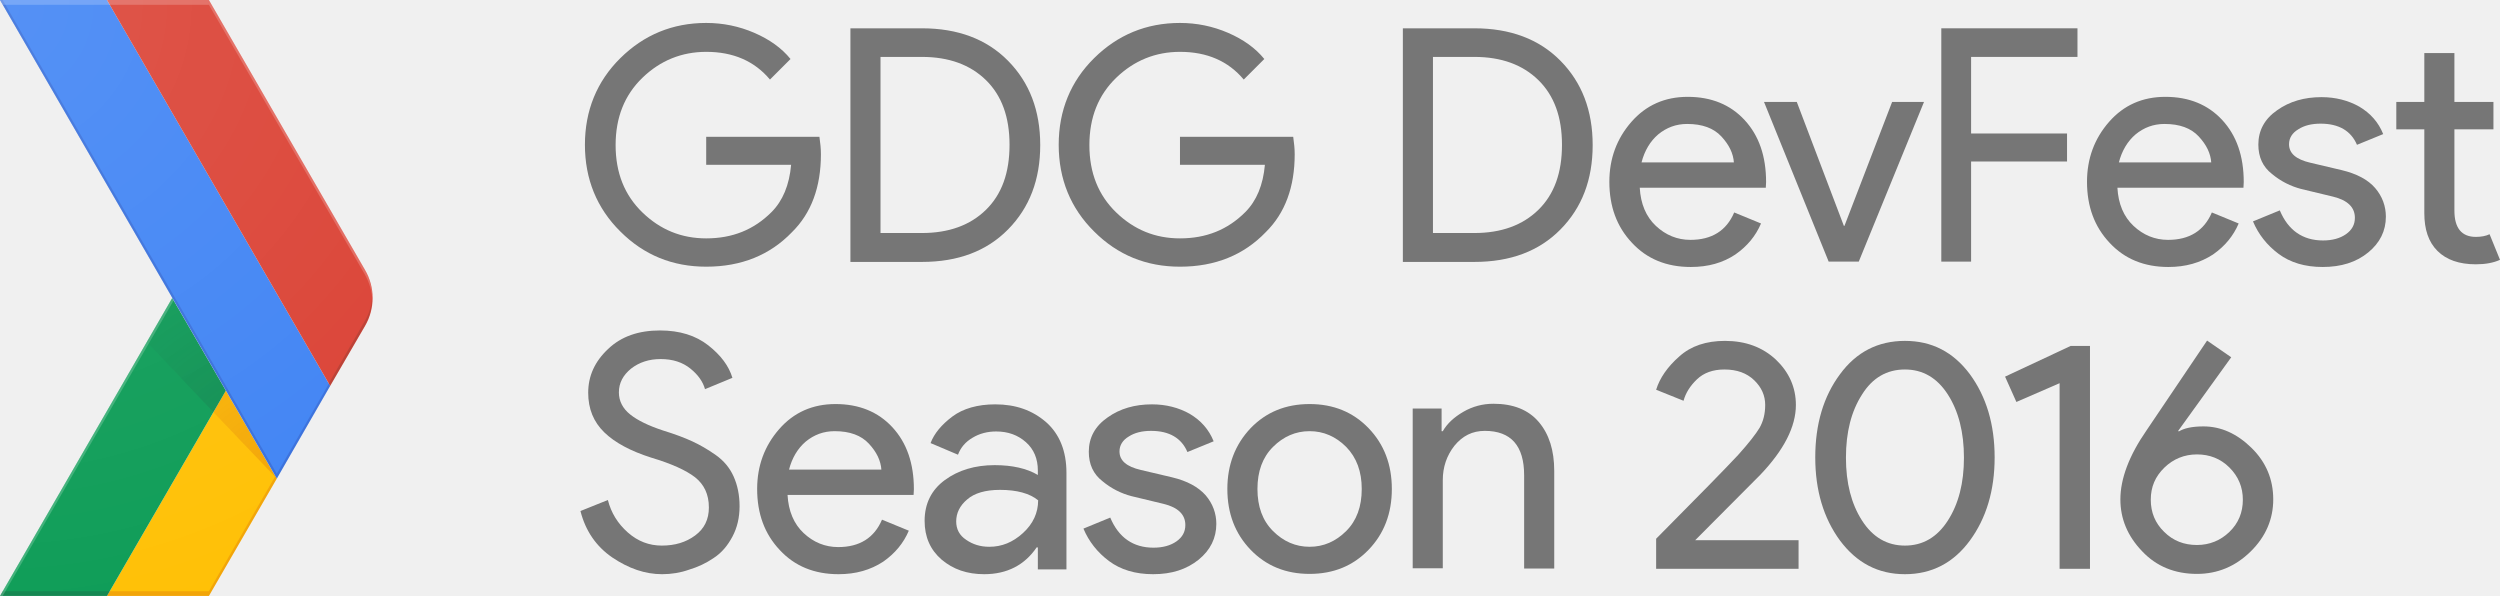
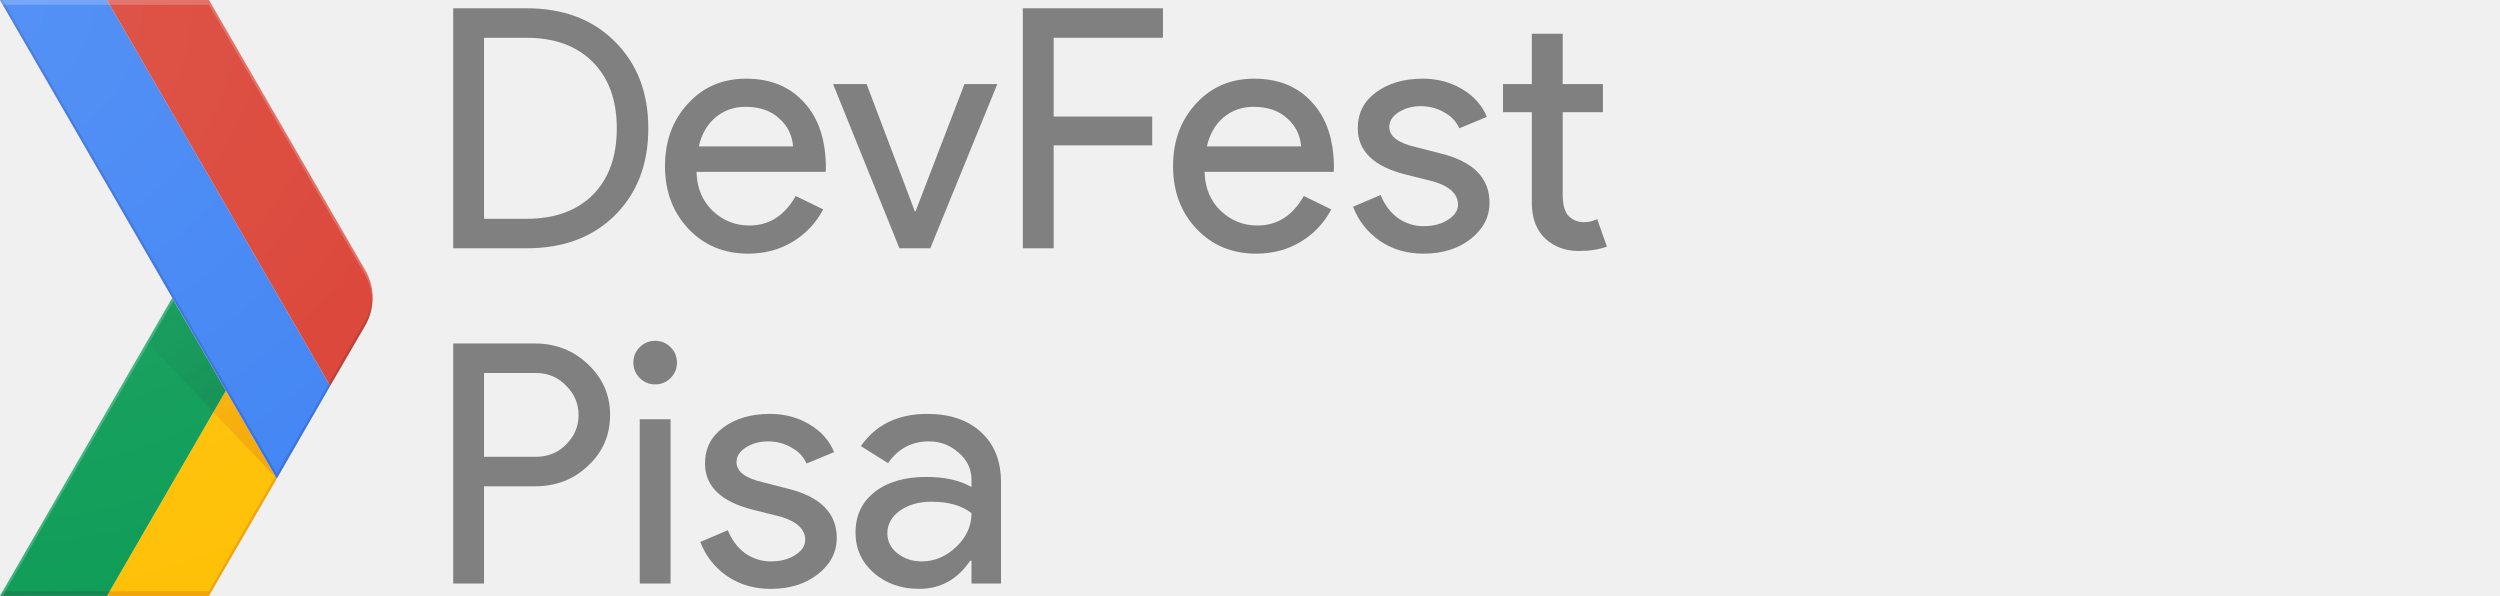
- <svg xmlns="http://www.w3.org/2000/svg" id="Layer_4" viewBox="0 0 839 200">
-   <style>.st0{fill:none;} .st1{fill:#FFC107;} .st2{fill:#0F9D58;} .st3{opacity:0.2;fill:#BF360C;enable-background:new ;} .st4{opacity:0.2;fill:#263238;enable-background:new ;} .st5{opacity:0.2;fill:#FFFFFF;enable-background:new ;} .st6{fill:url(#XMLID_126_);} .st7{fill:url(#XMLID_127_);} .st8{fill:#4285F4;} .st9{fill:#DB4437;} .st10{opacity:0.2;fill:#1A237E;enable-background:new ;} .st11{opacity:0.2;fill:#3E2723;enable-background:new ;} .st12{fill:url(#XMLID_128_);} .st13{fill:#767676;}</style>
+ <svg xmlns="http://www.w3.org/2000/svg" version="1.1" viewBox="0 0 839 200" id="Layer_4">
+   <defs id="defs3408" />
+   <style id="style3337">.st0{fill:none;} .st1{fill:#FFC107;} .st2{fill:#0F9D58;} .st3{opacity:0.2;fill:#BF360C;enable-background:new ;} .st4{opacity:0.2;fill:#263238;enable-background:new ;} .st5{opacity:0.2;fill:#FFFFFF;enable-background:new ;} .st6{fill:url(#XMLID_126_);} .st7{fill:url(#XMLID_127_);} .st8{fill:#4285F4;} .st9{fill:#DB4437;} .st10{opacity:0.2;fill:#1A237E;enable-background:new ;} .st11{opacity:0.2;fill:#3E2723;enable-background:new ;} .st12{fill:url(#XMLID_128_);} .st13{fill:#767676;}</style>
  <g id="XMLID_60_">
    <g id="XMLID_61_">
      <g id="XMLID_62_">
-         <path id="XMLID_106_" class="st0" d="M122.5 90.6L70.1 0H0l57.8 100L0 200h70.1l52.4-90.6c3.3-5.8 3.3-13 0-18.8z" />
-         <path id="XMLID_105_" class="st1" d="M92.4 159.8l-16.6-28.7L35.9 200h34.2l22.8-39.4z" />
-         <path id="XMLID_104_" class="st0" d="M122.5 90.6L70.1 0H0l57.8 100L0 200h70.1l52.4-90.6c3.3-5.8 3.3-13 0-18.8z" />
-         <path id="XMLID_103_" class="st2" d="M57.8 100l18 31.1L35.9 200H0z" />
-         <path id="XMLID_102_" class="st0" d="M122.5 90.6L70.1 0H0l57.8 100L0 200h70.1l52.4-90.6c3.3-5.8 3.3-13 0-18.8z" />
-         <path id="XMLID_101_" class="st3" d="M70.1 198.4H36.8l-.9 1.6h34.2l22.8-39.4-.5-.8z" />
-         <path id="XMLID_100_" class="st0" d="M122.5 90.6L70.1 0H0l57.8 100L0 200h70.1l52.4-90.6c3.3-5.8 3.3-13 0-18.8z" />
-         <path id="XMLID_99_" class="st4" d="M.9 198.4L0 200h35.9l.9-1.6z" />
-         <path id="XMLID_98_" class="st0" d="M122.5 90.6L70.1 0H0l57.8 100L0 200h70.1l52.4-90.6c3.3-5.8 3.3-13 0-18.8z" />
-         <path id="XMLID_96_" class="st5" d="M0 200h.9l57.4-99.2-.5-.8z" />
-         <path id="XMLID_94_" class="st0" d="M122.5 90.6L70.1 0H0l57.8 100L0 200h70.1l52.4-90.6c3.3-5.8 3.3-13 0-18.8z" />
-         <radialGradient id="XMLID_126_" cx="92.62" cy="2707.501" r="69.162" gradientTransform="matrix(1 0 0 -1 0 2867.46)" gradientUnits="userSpaceOnUse">
-           <stop offset="0" stop-color="#BF360C" stop-opacity=".2" />
-           <stop offset="1" stop-color="#BF360C" stop-opacity=".02" />
+         <path d="M122.5 90.6L70.1 0H0l57.8 100L0 200h70.1l52.4-90.6c3.3-5.8 3.3-13 0-18.8z" class="st0" id="XMLID_106_" />
+         <path d="M92.4 159.8l-16.6-28.7L35.9 200h34.2l22.8-39.4z" class="st1" id="XMLID_105_" />
+         <path d="M122.5 90.6L70.1 0H0l57.8 100L0 200h70.1l52.4-90.6c3.3-5.8 3.3-13 0-18.8z" class="st0" id="XMLID_104_" />
+         <path d="M57.8 100l18 31.1L35.9 200H0z" class="st2" id="XMLID_103_" />
+         <path d="M122.5 90.6L70.1 0H0l57.8 100L0 200h70.1l52.4-90.6c3.3-5.8 3.3-13 0-18.8z" class="st0" id="XMLID_102_" />
+         <path d="M70.1 198.4H36.8l-.9 1.6h34.2l22.8-39.4-.5-.8z" class="st3" id="XMLID_101_" />
+         <path d="M122.5 90.6L70.1 0H0l57.8 100L0 200h70.1l52.4-90.6c3.3-5.8 3.3-13 0-18.8z" class="st0" id="XMLID_100_" />
+         <path d="M.9 198.4L0 200h35.9l.9-1.6z" class="st4" id="XMLID_99_" />
+         <path d="M122.5 90.6L70.1 0H0l57.8 100L0 200h70.1l52.4-90.6c3.3-5.8 3.3-13 0-18.8z" class="st0" id="XMLID_98_" />
+         <path d="M0 200h.9l57.4-99.2-.5-.8z" class="st5" id="XMLID_96_" />
+         <path d="M122.5 90.6L70.1 0H0l57.8 100L0 200h70.1l52.4-90.6c3.3-5.8 3.3-13 0-18.8z" class="st0" id="XMLID_94_" />
+         <radialGradient gradientUnits="userSpaceOnUse" gradientTransform="matrix(1 0 0 -1 0 2867.46)" r="69.162" cy="2707.501" cx="92.62" id="XMLID_126_">
+           <stop id="stop3354" stop-opacity=".2" stop-color="#BF360C" offset="0" />
+           <stop id="stop3356" stop-opacity=".02" stop-color="#BF360C" offset="1" />
        </radialGradient>
-         <path id="XMLID_92_" class="st6" d="M92.9 160.6l-17.1-29.5-4.2 7.2z" />
-         <path id="XMLID_90_" class="st0" d="M122.5 90.6L70.1 0H0l57.8 100L0 200h70.1l52.4-90.6c3.3-5.8 3.3-13 0-18.8z" />
-         <radialGradient id="XMLID_127_" cx="92.423" cy="2707.063" r="69.723" gradientTransform="matrix(1 0 0 -1 0 2867.46)" gradientUnits="userSpaceOnUse">
-           <stop offset="0" stop-color="#263238" stop-opacity=".2" />
-           <stop offset="1" stop-color="#263238" stop-opacity=".02" />
+         <path d="M92.9 160.6l-17.1-29.5-4.2 7.2z" class="st6" id="XMLID_92_" />
+         <path d="M122.5 90.6L70.1 0H0l57.8 100L0 200h70.1l52.4-90.6c3.3-5.8 3.3-13 0-18.8z" class="st0" id="XMLID_90_" />
+         <radialGradient gradientUnits="userSpaceOnUse" gradientTransform="matrix(1 0 0 -1 0 2867.46)" r="69.723" cy="2707.063" cx="92.423" id="XMLID_127_">
+           <stop id="stop3361" stop-opacity=".2" stop-color="#263238" offset="0" />
+           <stop id="stop3363" stop-opacity=".02" stop-color="#263238" offset="1" />
        </radialGradient>
-         <path id="XMLID_89_" class="st7" d="M71.6 138.3l4.2-7.2-18-31.1-8.5 14.8z" />
-         <path id="XMLID_88_" class="st0" d="M122.5 90.6L70.1 0H0l57.8 100L0 200h70.1l52.4-90.6c3.3-5.8 3.3-13 0-18.8z" />
+         <path d="M71.6 138.3l4.2-7.2-18-31.1-8.5 14.8z" class="st7" id="XMLID_89_" />
+         <path d="M122.5 90.6L70.1 0H0l57.8 100L0 200h70.1l52.4-90.6c3.3-5.8 3.3-13 0-18.8z" class="st0" id="XMLID_88_" />
        <g id="XMLID_85_">
          <g id="XMLID_86_">
-             <path id="XMLID_87_" class="st8" d="M35.9 0H0l92.9 160.6 17.9-31.1z" />
+             <path d="M35.9 0H0l92.9 160.6 17.9-31.1z" class="st8" id="XMLID_87_" />
          </g>
        </g>
-         <path id="XMLID_84_" class="st0" d="M122.5 90.6L70.1 0H0l57.8 100L0 200h70.1l52.4-90.6c3.3-5.8 3.3-13 0-18.8z" />
-         <path id="XMLID_83_" class="st9" d="M122.5 109.4c3.4-5.8 3.4-13 0-18.8L70.1 0H35.9l74.9 129.5 11.7-20.1z" />
-         <path id="XMLID_82_" class="st0" d="M122.5 90.6L70.1 0H0l57.8 100L0 200h70.1l52.4-90.6c3.3-5.8 3.3-13 0-18.8z" />
-         <path id="XMLID_71_" class="st10" d="M110.8 129.5l-.4-.8L92.9 159 .9 0H0l92.9 160.6 17.9-31.1z" />
-         <path id="XMLID_69_" class="st0" d="M122.5 90.6L70.1 0H0l57.8 100L0 200h70.1l52.4-90.6c3.3-5.8 3.3-13 0-18.8z" />
-         <path id="XMLID_67_" class="st5" d="M70.1 1.6l52.4 90.6c1.5 2.7 2.3 5.6 2.5 8.6.1-3.5-.7-7-2.5-10.2L70.1 0H0l.9 1.6h69.2z" />
-         <path id="XMLID_66_" class="st0" d="M122.5 90.6L70.1 0H0l57.8 100L0 200h70.1l52.4-90.6c3.3-5.8 3.3-13 0-18.8z" />
-         <path id="XMLID_65_" class="st11" d="M110.8 129.5l11.6-20.1c1.8-3.1 2.6-6.7 2.5-10.2-.1 3-.9 5.9-2.5 8.6l-12.1 20.9.5.8z" />
-         <path id="XMLID_64_" class="st0" d="M122.5 90.6L70.1 0H0l57.8 100L0 200h70.1l52.4-90.6c3.3-5.8 3.3-13 0-18.8z" />
-         <radialGradient id="XMLID_128_" cx="-1.563" cy="2865.898" r="209.922" gradientTransform="matrix(1 0 0 -1 0 2867.46)" gradientUnits="userSpaceOnUse">
-           <stop offset="0" stop-color="#FFF" stop-opacity=".1" />
-           <stop offset="1" stop-color="#FFF" stop-opacity="0" />
+         <path d="M122.5 90.6L70.1 0H0l57.8 100L0 200h70.1l52.4-90.6c3.3-5.8 3.3-13 0-18.8z" class="st0" id="XMLID_84_" />
+         <path d="M122.5 109.4c3.4-5.8 3.4-13 0-18.8L70.1 0H35.9l74.9 129.5 11.7-20.1z" class="st9" id="XMLID_83_" />
+         <path d="M122.5 90.6L70.1 0H0l57.8 100L0 200h70.1l52.4-90.6c3.3-5.8 3.3-13 0-18.8z" class="st0" id="XMLID_82_" />
+         <path d="M110.8 129.5l-.4-.8L92.9 159 .9 0H0l92.9 160.6 17.9-31.1z" class="st10" id="XMLID_71_" />
+         <path d="M122.5 90.6L70.1 0H0l57.8 100L0 200h70.1l52.4-90.6c3.3-5.8 3.3-13 0-18.8z" class="st0" id="XMLID_69_" />
+         <path d="M70.1 1.6l52.4 90.6c1.5 2.7 2.3 5.6 2.5 8.6.1-3.5-.7-7-2.5-10.2L70.1 0H0l.9 1.6h69.2z" class="st5" id="XMLID_67_" />
+         <path d="M122.5 90.6L70.1 0H0l57.8 100L0 200h70.1l52.4-90.6c3.3-5.8 3.3-13 0-18.8z" class="st0" id="XMLID_66_" />
+         <path d="M110.8 129.5l11.6-20.1c1.8-3.1 2.6-6.7 2.5-10.2-.1 3-.9 5.9-2.5 8.6l-12.1 20.9.5.8z" class="st11" id="XMLID_65_" />
+         <path d="M122.5 90.6L70.1 0H0l57.8 100L0 200h70.1l52.4-90.6c3.3-5.8 3.3-13 0-18.8z" class="st0" id="XMLID_64_" />
+         <radialGradient gradientUnits="userSpaceOnUse" gradientTransform="matrix(1 0 0 -1 0 2867.46)" r="209.922" cy="2865.898" cx="-1.563" id="XMLID_128_">
+           <stop id="stop3380" stop-opacity=".1" stop-color="#FFF" offset="0" />
+           <stop id="stop3382" stop-opacity="0" stop-color="#FFF" offset="1" />
        </radialGradient>
-         <path id="XMLID_63_" class="st12" d="M122.5 90.6L70.1 0H0l57.8 100L0 200h70.1l52.4-90.6c3.3-5.8 3.3-13 0-18.8z" />
+         <path d="M122.5 90.6L70.1 0H0l57.8 100L0 200h70.1l52.4-90.6c3.3-5.8 3.3-13 0-18.8z" class="st12" id="XMLID_63_" />
      </g>
    </g>
  </g>
-   <g id="XMLID_7_">
-     <path id="XMLID_2_" class="st13" d="M275.5 51.8c0 10.9-3.2 19.7-9.7 26.1-7.4 7.7-17 11.6-28.8 11.6-11.3 0-20.9-3.9-28.8-11.8-7.9-7.8-11.9-17.6-11.9-29.1s4-21.3 11.9-29.1c7.9-7.8 17.5-11.8 28.8-11.8 5.6 0 11 1.1 16.1 3.3 5.1 2.2 9.2 5.1 12.2 8.8l-6.9 6.9c-5.2-6.2-12.3-9.3-21.4-9.3-8.2 0-15.4 2.9-21.4 8.7-6 5.8-9 13.3-9 22.6s3 16.8 9 22.6c6 5.8 13.1 8.7 21.4 8.7 8.8 0 16-2.9 21.9-8.8 3.8-3.8 6-9.1 6.6-15.9H237v-9.4h38c.3 2.1.5 4 .5 5.9z" />
-     <path id="XMLID_4_" class="st13" d="M285.4 87.8V9.5h24c12 0 21.7 3.6 28.9 10.9 7.2 7.3 10.8 16.7 10.8 28.3s-3.6 21-10.8 28.3c-7.2 7.3-16.8 10.9-28.9 10.9h-24zm10.1-9.6h13.9c9 0 16.2-2.6 21.5-7.8 5.3-5.2 7.9-12.4 7.9-21.8 0-9.3-2.6-16.5-7.9-21.7-5.3-5.2-12.5-7.8-21.5-7.8h-13.9v59.1z" />
-     <path id="XMLID_8_" class="st13" d="M434.5 51.8c0 10.9-3.2 19.7-9.7 26.1-7.4 7.7-17 11.6-28.8 11.6-11.3 0-20.9-3.9-28.8-11.8-7.9-7.8-11.9-17.6-11.9-29.1s4-21.3 11.9-29.1c7.9-7.8 17.5-11.8 28.8-11.8 5.6 0 11 1.1 16.1 3.3 5.1 2.2 9.2 5.1 12.2 8.8l-6.9 6.9c-5.2-6.2-12.3-9.3-21.4-9.3-8.2 0-15.4 2.9-21.4 8.7-6 5.8-9 13.3-9 22.6s3 16.8 9 22.6c6 5.8 13.1 8.7 21.4 8.7 8.8 0 16-2.9 21.9-8.8 3.8-3.8 6-9.1 6.6-15.9H396v-9.4h38c.3 2.1.5 4 .5 5.9z" />
-     <path id="XMLID_10_" class="st13" d="M470.8 87.8V9.5h24c12 0 21.7 3.6 28.9 10.9 7.2 7.3 10.8 16.7 10.8 28.3s-3.6 21-10.8 28.3c-7.2 7.3-16.8 10.9-28.9 10.9h-24zm10.1-9.6h13.9c9 0 16.2-2.6 21.5-7.8 5.3-5.2 7.9-12.4 7.9-21.8 0-9.3-2.6-16.5-7.9-21.7-5.3-5.2-12.5-7.8-21.5-7.8h-13.9v59.1z" />
-     <path id="XMLID_13_" class="st13" d="M567.4 89.6c-8.1 0-14.7-2.7-19.7-8.1-5.1-5.4-7.6-12.2-7.6-20.5 0-7.8 2.5-14.5 7.4-20.1 4.9-5.6 11.2-8.4 18.9-8.4 7.9 0 14.3 2.6 19.1 7.8 4.8 5.2 7.2 12.1 7.2 20.8l-.1 1.9h-42.3c.3 5.4 2.1 9.7 5.4 12.8 3.3 3.1 7.2 4.7 11.6 4.7 7.2 0 12.1-3.1 14.7-9.2l9 3.7c-1.8 4.2-4.6 7.6-8.6 10.4-4.2 2.8-9.1 4.2-15 4.2zm14.5-35c-.2-3.1-1.6-6-4.2-8.8-2.6-2.8-6.4-4.2-11.5-4.2-3.7 0-6.9 1.2-9.7 3.5-2.7 2.3-4.6 5.5-5.6 9.4h31z" />
-     <path id="XMLID_16_" class="st13" d="M613.7 87.8L592 34.2h11l15.8 41.6h.2l16-41.6h10.7l-21.9 53.6h-10.1z" />
-     <path id="XMLID_18_" class="st13" d="M661.6 87.8h-10.1V9.5h45.7v9.6h-35.7v25.7h32.2v9.4h-32.2v33.6z" />
-     <path id="XMLID_20_" class="st13" d="M727.7 89.6c-8.1 0-14.7-2.7-19.7-8.1-5.1-5.4-7.6-12.2-7.6-20.5 0-7.8 2.5-14.5 7.4-20.1 4.9-5.6 11.2-8.4 18.9-8.4 7.9 0 14.3 2.6 19.1 7.8 4.8 5.2 7.2 12.1 7.2 20.8l-.1 1.9h-42.3c.3 5.4 2.1 9.7 5.4 12.8 3.3 3.1 7.2 4.7 11.6 4.7 7.2 0 12.1-3.1 14.7-9.2l9 3.7c-1.8 4.2-4.6 7.6-8.6 10.4-4.3 2.8-9.2 4.2-15 4.2zm14.4-35c-.2-3.1-1.6-6-4.2-8.8-2.6-2.8-6.4-4.2-11.5-4.2-3.7 0-6.9 1.2-9.7 3.5-2.7 2.3-4.6 5.5-5.6 9.4h31z" />
-     <path id="XMLID_27_" class="st13" d="M779.5 89.6c-6 0-10.9-1.5-14.8-4.4-3.9-2.9-6.8-6.6-8.6-10.9l9-3.7c2.8 6.7 7.7 10.1 14.5 10.1 3.1 0 5.7-.7 7.7-2.1 2-1.4 3-3.2 3-5.5 0-3.5-2.4-5.9-7.3-7.1l-10.8-2.6c-3.4-.9-6.7-2.5-9.7-5-3.1-2.4-4.6-5.7-4.6-9.9 0-4.7 2.1-8.6 6.3-11.5 4.2-3 9.2-4.4 14.9-4.4 4.7 0 9 1.1 12.7 3.2 3.7 2.2 6.4 5.2 8 9.2l-8.8 3.6c-2-4.7-6.1-7.1-12.2-7.1-3 0-5.5.6-7.5 1.9-2 1.2-3.1 2.9-3.1 5 0 3.1 2.4 5.1 7.1 6.2l10.6 2.5c5 1.2 8.8 3.2 11.2 6 2.4 2.8 3.6 6.1 3.6 9.6 0 4.8-2 8.8-5.9 12-4 3.3-9.1 4.9-15.3 4.9z" />
-     <path id="XMLID_29_" class="st13" d="M830.9 88.7c-5.6 0-9.9-1.5-12.9-4.5s-4.4-7.2-4.4-12.7V43.4h-9.4v-9.2h9.4V17.8h10.1v16.4h13.1v9.2h-13.1v27.3c0 5.8 2.4 8.8 7.2 8.8 1.8 0 3.4-.3 4.6-.9l3.5 8.6c-2.2 1-4.9 1.5-8.1 1.5z" />
-     <path id="XMLID_31_" class="st13" d="M222.2 192.7c-5.7 0-11.2-1.9-16.7-5.6-5.4-3.7-9-8.9-10.7-15.6l9.2-3.7c1.1 4.3 3.3 7.9 6.7 10.9 3.4 3 7.2 4.4 11.4 4.4 4.4 0 8.1-1.1 11.2-3.4 3.1-2.3 4.6-5.4 4.6-9.4 0-4.4-1.6-7.7-4.6-10.1-3.1-2.4-8-4.6-14.7-6.6-6.9-2.2-12.2-5-15.8-8.5-3.6-3.5-5.4-7.9-5.4-13.3 0-5.6 2.2-10.5 6.7-14.7 4.4-4.2 10.2-6.2 17.4-6.2 6.6 0 12 1.7 16.2 5 4.2 3.3 6.9 6.9 8.1 10.9l-9.2 3.8c-.7-2.5-2.3-4.8-4.9-6.9-2.6-2.1-5.9-3.2-10-3.2-3.9 0-7.2 1.1-9.9 3.2-2.7 2.2-4.1 4.8-4.1 8 0 2.9 1.3 5.4 3.8 7.4s6.2 3.8 11.1 5.4c3.9 1.2 7.1 2.4 9.7 3.6 2.6 1.2 5.2 2.7 7.9 4.6 2.7 1.9 4.7 4.3 6 7.2 1.3 2.9 2 6.2 2 10s-.8 7.2-2.4 10.2c-1.6 3-3.6 5.4-6.2 7.1-2.6 1.8-5.4 3.1-8.4 4-2.8 1-5.9 1.5-9 1.5z" />
-     <path id="XMLID_33_" class="st13" d="M281.4 192.7c-8.1 0-14.7-2.7-19.7-8.1-5.1-5.4-7.6-12.2-7.6-20.5 0-7.8 2.5-14.5 7.4-20.1 4.9-5.6 11.2-8.4 18.9-8.4 7.9 0 14.3 2.6 19.1 7.8 4.8 5.2 7.2 12.1 7.2 20.8l-.1 1.9h-42.3c.3 5.4 2.1 9.7 5.4 12.8 3.3 3.1 7.2 4.7 11.6 4.7 7.2 0 12.1-3.1 14.7-9.2l9 3.7c-1.8 4.2-4.6 7.6-8.6 10.4-4.3 2.8-9.2 4.2-15 4.2zm14.4-35c-.2-3.1-1.6-6-4.2-8.8-2.6-2.8-6.4-4.2-11.5-4.2-3.7 0-6.9 1.2-9.7 3.5-2.7 2.3-4.6 5.5-5.6 9.4h31z" />
-     <path id="XMLID_36_" class="st13" d="M330.3 192.7c-5.7 0-10.4-1.6-14.3-4.9-3.8-3.3-5.7-7.6-5.7-13 0-5.8 2.3-10.4 6.8-13.7 4.5-3.3 10.1-5 16.7-5 5.9 0 10.8 1.1 14.5 3.3v-1.5c0-3.9-1.3-7.1-4-9.5-2.7-2.4-6-3.6-10-3.6-2.9 0-5.6.7-7.9 2.1-2.4 1.4-4 3.3-4.9 5.7l-9.2-3.9c1.2-3.2 3.7-6.2 7.3-8.9 3.6-2.7 8.5-4.1 14.4-4.1 6.9 0 12.5 2 17.1 6 4.5 4 6.8 9.7 6.8 17v32.4h-9.6v-7.4h-.4c-4 5.9-9.9 9-17.6 9zm1.7-9.2c4.2 0 7.9-1.5 11.3-4.6 3.4-3.1 5.1-6.8 5.1-11-2.8-2.3-7.1-3.5-12.8-3.5-4.9 0-8.6 1.1-11 3.2-2.5 2.1-3.7 4.6-3.7 7.4 0 2.6 1.1 4.7 3.4 6.2 2.2 1.5 4.7 2.3 7.7 2.3z" />
-     <path id="XMLID_39_" class="st13" d="M387 192.7c-6 0-10.9-1.5-14.8-4.4-3.9-2.9-6.8-6.6-8.6-10.9l9-3.7c2.8 6.7 7.7 10.1 14.5 10.1 3.1 0 5.7-.7 7.7-2.1 2-1.4 3-3.2 3-5.5 0-3.5-2.4-5.9-7.3-7.1l-10.8-2.6c-3.4-.9-6.7-2.5-9.7-5-3.1-2.4-4.6-5.7-4.6-9.9 0-4.7 2.1-8.6 6.3-11.5 4.2-3 9.2-4.4 14.9-4.4 4.7 0 9 1.1 12.7 3.2 3.7 2.2 6.4 5.2 8 9.2l-8.8 3.6c-2-4.7-6.1-7.1-12.2-7.1-3 0-5.5.6-7.5 1.9-2 1.2-3.1 2.9-3.1 5 0 3.1 2.4 5.1 7.1 6.2l10.6 2.5c5 1.2 8.7 3.2 11.2 6 2.4 2.8 3.6 6.1 3.6 9.6 0 4.8-2 8.8-5.9 12-4.1 3.3-9.1 4.9-15.3 4.9z" />
-     <path id="XMLID_41_" class="st13" d="M419.7 143.7c5.2-5.4 11.8-8.1 19.8-8.1s14.6 2.7 19.8 8.1c5.2 5.4 7.8 12.2 7.8 20.4s-2.6 15-7.8 20.4c-5.2 5.4-11.8 8.1-19.8 8.1s-14.6-2.7-19.8-8.1c-5.2-5.4-7.8-12.2-7.8-20.4 0-8.1 2.6-14.9 7.8-20.4zm7.5 34.5c3.5 3.5 7.6 5.3 12.3 5.3 4.7 0 8.8-1.8 12.3-5.3s5.2-8.2 5.2-14.1c0-5.8-1.7-10.5-5.2-14.1-3.5-3.5-7.6-5.3-12.3-5.3-4.7 0-8.8 1.8-12.3 5.3s-5.2 8.2-5.2 14.1 1.7 10.6 5.2 14.1z" />
-     <path id="XMLID_44_" class="st13" d="M483.8 137.3v7.4h.4c1.5-2.6 3.8-4.7 6.9-6.5 3.1-1.8 6.5-2.7 10.1-2.7 6.6 0 11.7 2 15.2 6.1s5.2 9.6 5.2 16.4v32.8h-10.1v-31.3c0-9.9-4.4-14.9-13.2-14.9-4.2 0-7.5 1.7-10.2 5-2.6 3.3-3.9 7.2-3.9 11.5v29.6h-10.1v-53.6h9.7z" />
-     <path id="XMLID_46_" class="st13" d="M603.5 190.9h-47.7v-10.1c14.3-14.4 23.4-23.7 27.5-28.1 3.6-4 6-7.1 7.2-9.1 1.2-2.1 1.9-4.6 1.9-7.7 0-3.1-1.2-5.9-3.7-8.3-2.5-2.4-5.8-3.6-10-3.6-3.8 0-6.9 1.1-9.2 3.3-2.3 2.2-3.8 4.6-4.5 7.2l-9.2-3.7c1.2-3.9 3.8-7.7 7.8-11.2 3.9-3.5 9-5.2 15.3-5.2 6.9 0 12.6 2.1 17.1 6.3 4.4 4.2 6.7 9.3 6.7 15.2 0 7.3-4 15.1-11.9 23.4l-21.9 22h34.7v9.6z" />
-     <path id="XMLID_48_" class="st13" d="M661.1 181.4c-5.5 7.5-12.8 11.3-21.8 11.3s-16.2-3.8-21.8-11.3c-5.5-7.5-8.3-16.8-8.3-27.9 0-11.2 2.8-20.5 8.3-27.9 5.5-7.5 12.8-11.2 21.8-11.2s16.2 3.7 21.8 11.2c5.5 7.5 8.3 16.8 8.3 27.9 0 11.1-2.8 20.4-8.3 27.9zm-21.8 1.7c6 0 10.8-2.8 14.4-8.4 3.6-5.6 5.4-12.6 5.4-21.1 0-8.5-1.8-15.6-5.4-21.2-3.6-5.6-8.4-8.4-14.4-8.4-6.1 0-10.9 2.8-14.4 8.4-3.6 5.6-5.4 12.6-5.4 21.2 0 8.5 1.8 15.5 5.4 21.1 3.6 5.6 8.4 8.4 14.4 8.4z" />
-     <path id="XMLID_51_" class="st13" d="M701.3 190.9h-10.1v-62.3l-14.5 6.3-3.8-8.5 22-10.3h6.5v74.8z" />
-     <path id="XMLID_53_" class="st13" d="M739.5 143.1c5.8 0 11.2 2.4 16.1 7.2 4.9 4.8 7.3 10.6 7.3 17.3 0 6.6-2.5 12.5-7.6 17.5s-11.1 7.5-18 7.5c-7.4 0-13.6-2.5-18.4-7.6-4.9-5.1-7.3-10.9-7.3-17.4 0-6.9 2.9-14.7 8.8-23.2l20.3-30.1 8.1 5.6-17.8 24.7.2.2c1.8-1.1 4.5-1.7 8.3-1.7zm-2.2 39.8c4.2 0 7.9-1.5 10.9-4.4 3-2.9 4.5-6.5 4.5-10.8 0-4.2-1.5-7.8-4.5-10.8-3-3-6.7-4.4-10.9-4.4s-7.9 1.5-10.9 4.4c-3.1 3-4.6 6.5-4.6 10.8 0 4.3 1.5 7.9 4.5 10.8 3 3 6.7 4.4 11 4.4z" />
+   <g transform="translate(-44.08056,163.0981)" style="font-style:normal;font-weight:normal;font-size:40px;line-height:125%;font-family:sans-serif;letter-spacing:0px;word-spacing:0px;fill:#000000;fill-opacity:1;stroke:none;stroke-width:1px;stroke-linecap:butt;stroke-linejoin:miter;stroke-opacity:1" id="flowRoot3412">
+     <path d="m 196.176,-79.771 0,-80.55 24.637,0 q 18.45,0 29.587,11.137 11.25,11.137 11.25,29.137 0,18.113 -11.25,29.25 -11.137,11.025 -29.587,11.025 l -24.637,0 z m 10.35,-70.65 0,60.75 14.287,0 q 14.062,0 22.163,-7.987 8.1,-8.1 8.1,-22.387 0,-14.175 -8.1,-22.275 -8.1,-8.1 -22.163,-8.1 l -14.287,0 z" style="font-style:normal;font-variant:normal;font-weight:normal;font-stretch:normal;font-size:112.5px;line-height:100%;font-family:'Product Sans';-inkscape-font-specification:'Product Sans';fill:#808080" id="path3996" />
+     <path d="m 295.152,-77.971 q -12.15,0 -20.025,-8.325 -7.875,-8.325 -7.875,-21.037 0,-12.6 7.65,-20.925 7.65,-8.438 19.575,-8.438 12.262,0 19.462,7.987 7.312,7.875 7.312,22.163 l -0.113,1.125 -43.312,0 q 0.225,8.1 5.4,13.05 5.175,4.95 12.375,4.95 9.9,0 15.525,-9.9 l 9.225,4.5 q -3.712,6.975 -10.35,10.912 -6.525,3.938 -14.85,3.938 z m -16.538,-36 31.613,0 q -0.45,-5.737 -4.725,-9.45 -4.162,-3.825 -11.25,-3.825 -5.85,0 -10.125,3.6 -4.162,3.6 -5.513,9.675 z" style="font-style:normal;font-variant:normal;font-weight:normal;font-stretch:normal;font-size:112.5px;line-height:100%;font-family:'Product Sans';-inkscape-font-specification:'Product Sans';fill:#808080" id="path3998" />
+     <path d="m 356.283,-79.771 -10.35,0 -22.275,-55.125 11.25,0 16.2,42.75 0.225,0 16.425,-42.75 11.025,0 -22.5,55.125 z" style="font-style:normal;font-variant:normal;font-weight:normal;font-stretch:normal;font-size:112.5px;line-height:100%;font-family:'Product Sans';-inkscape-font-specification:'Product Sans';fill:#808080" id="path4000" />
+     <path d="m 397.688,-114.309 0,34.537 -10.35,0 0,-80.55 47.025,0 0,9.9 -36.675,0 0,26.438 33.075,0 0,9.675 -33.075,0 z" style="font-style:normal;font-variant:normal;font-weight:normal;font-stretch:normal;font-size:112.5px;line-height:100%;font-family:'Product Sans';-inkscape-font-specification:'Product Sans';fill:#808080" id="path4002" />
+     <path d="m 465.659,-77.971 q -12.15,0 -20.025,-8.325 -7.875,-8.325 -7.875,-21.037 0,-12.6 7.65,-20.925 7.65,-8.438 19.575,-8.438 12.262,0 19.462,7.987 7.312,7.875 7.312,22.163 l -0.112,1.125 -43.312,0 q 0.225,8.1 5.4,13.05 5.175,4.95 12.375,4.95 9.9,0 15.525,-9.9 l 9.225,4.5 q -3.712,6.975 -10.35,10.912 -6.525,3.938 -14.85,3.938 z m -16.538,-36 31.613,0 q -0.45,-5.737 -4.725,-9.45 -4.162,-3.825 -11.25,-3.825 -5.85,0 -10.125,3.6 -4.162,3.6 -5.513,9.675 z" style="font-style:normal;font-variant:normal;font-weight:normal;font-stretch:normal;font-size:112.5px;line-height:100%;font-family:'Product Sans';-inkscape-font-specification:'Product Sans';fill:#808080" id="path4004" />
+     <path d="m 543.961,-95.071 q 0,7.2 -6.3,12.15 -6.3,4.95 -15.863,4.95 -8.325,0 -14.625,-4.275 -6.3,-4.388 -9,-11.475 l 9.225,-3.938 q 2.025,4.95 5.85,7.763 3.938,2.7 8.55,2.7 4.95,0 8.213,-2.138 3.375,-2.138 3.375,-5.062 0,-5.287 -8.1,-7.762 l -9.45,-2.362 q -16.087,-4.05 -16.087,-15.525 0,-7.537 6.075,-12.037 6.188,-4.612 15.75,-4.612 7.312,0 13.162,3.487 5.963,3.487 8.325,9.338 l -9.225,3.825 q -1.575,-3.487 -5.175,-5.4 -3.487,-2.025 -7.875,-2.025 -4.05,0 -7.312,2.025 -3.15,2.025 -3.15,4.95 0,4.725 8.887,6.75 l 8.325,2.138 q 16.425,4.05 16.425,16.537 z" style="font-style:normal;font-variant:normal;font-weight:normal;font-stretch:normal;font-size:112.5px;line-height:100%;font-family:'Product Sans';-inkscape-font-specification:'Product Sans';fill:#808080" id="path4006" />
+     <path d="m 573.916,-78.871 q -6.75,0 -11.25,-4.162 -4.388,-4.162 -4.5,-11.588 l 0,-30.825 -9.675,0 0,-9.45 9.675,0 0,-16.875 10.35,0 0,16.875 13.5,0 0,9.45 -13.5,0 0,27.45 q 0,5.513 2.138,7.537 2.138,1.913 4.838,1.913 1.238,0 2.362,-0.225 1.238,-0.338 2.25,-0.787 l 3.263,9.225 q -4.05,1.462 -9.45,1.462 z" style="font-style:normal;font-variant:normal;font-weight:normal;font-stretch:normal;font-size:112.5px;line-height:100%;font-family:'Product Sans';-inkscape-font-specification:'Product Sans';fill:#808080" id="path4008" />
+     <path d="m 206.526,0.104 0,32.625 -10.35,0 0,-80.55 27.45,0 q 10.463,0 17.775,6.975 7.425,6.975 7.425,16.988 0,10.238 -7.425,17.1 -7.2,6.862 -17.775,6.862 l -17.1,0 z m 0,-38.025 0,28.125 17.325,0 q 6.188,0 10.238,-4.162 4.162,-4.162 4.162,-9.9 0,-5.625 -4.162,-9.787 -4.05,-4.275 -10.238,-4.275 l -17.325,0 z" style="font-style:normal;font-variant:normal;font-weight:normal;font-stretch:normal;font-size:112.5px;line-height:100%;font-family:'Product Sans';-inkscape-font-specification:'Product Sans';fill:#808080" id="path4010" />
+     <path d="m 271.265,-41.409 q 0,3.038 -2.138,5.175 -2.138,2.138 -5.175,2.138 -3.038,0 -5.175,-2.138 -2.138,-2.138 -2.138,-5.175 0,-3.038 2.138,-5.175 2.138,-2.138 5.175,-2.138 3.038,0 5.175,2.138 2.138,2.138 2.138,5.175 z m -2.138,19.012 0,55.125 -10.35,0 0,-55.125 10.35,0 z" style="font-style:normal;font-variant:normal;font-weight:normal;font-stretch:normal;font-size:112.5px;line-height:100%;font-family:'Product Sans';-inkscape-font-specification:'Product Sans';fill:#808080" id="path4012" />
+     <path d="m 324.894,17.429 q 0,7.2 -6.3,12.15 -6.3,4.95 -15.863,4.95 -8.325,0 -14.625,-4.275 -6.3,-4.388 -9,-11.475 l 9.225,-3.938 q 2.025,4.95 5.85,7.763 3.938,2.7 8.55,2.7 4.95,0 8.213,-2.138 3.375,-2.138 3.375,-5.062 0,-5.287 -8.1,-7.763 l -9.45,-2.363 q -16.087,-4.05 -16.087,-15.525 0,-7.537 6.075,-12.037 6.188,-4.612 15.75,-4.612 7.312,0 13.162,3.487 5.963,3.487 8.325,9.338 l -9.225,3.825 q -1.575,-3.487 -5.175,-5.4 -3.487,-2.025 -7.875,-2.025 -4.05,0 -7.312,2.025 -3.15,2.025 -3.15,4.95 0,4.725 8.887,6.75 l 8.325,2.137 q 16.425,4.05 16.425,16.538 z" style="font-style:normal;font-variant:normal;font-weight:normal;font-stretch:normal;font-size:112.5px;line-height:100%;font-family:'Product Sans';-inkscape-font-specification:'Product Sans';fill:#808080" id="path4014" />
+     <path d="m 341.879,15.854 q 0,4.05 3.375,6.75 3.487,2.7 8.1,2.7 6.525,0 11.588,-4.838 5.175,-4.838 5.175,-11.363 -4.838,-3.825 -13.5,-3.825 -6.3,0 -10.575,3.038 -4.162,3.038 -4.162,7.538 z m 13.387,-40.05 q 11.475,0 18.113,6.188 6.638,6.075 6.638,16.762 l 0,33.975 -9.9,0 0,-7.65 -0.45,0 q -6.412,9.45 -17.1,9.45 -9.113,0 -15.3,-5.4 -6.075,-5.4 -6.075,-13.5 0,-8.55 6.412,-13.613 6.525,-5.062 17.325,-5.062 9.225,0 15.188,3.375 l 0,-2.362 q 0,-5.4 -4.275,-9.112 -4.275,-3.825 -10.012,-3.825 -8.662,0 -13.725,7.312 l -9.113,-5.737 q 7.537,-10.8 22.275,-10.8 z" style="font-style:normal;font-variant:normal;font-weight:normal;font-stretch:normal;font-size:112.5px;line-height:100%;font-family:'Product Sans';-inkscape-font-specification:'Product Sans';fill:#808080" id="path4016" />
  </g>
</svg>
